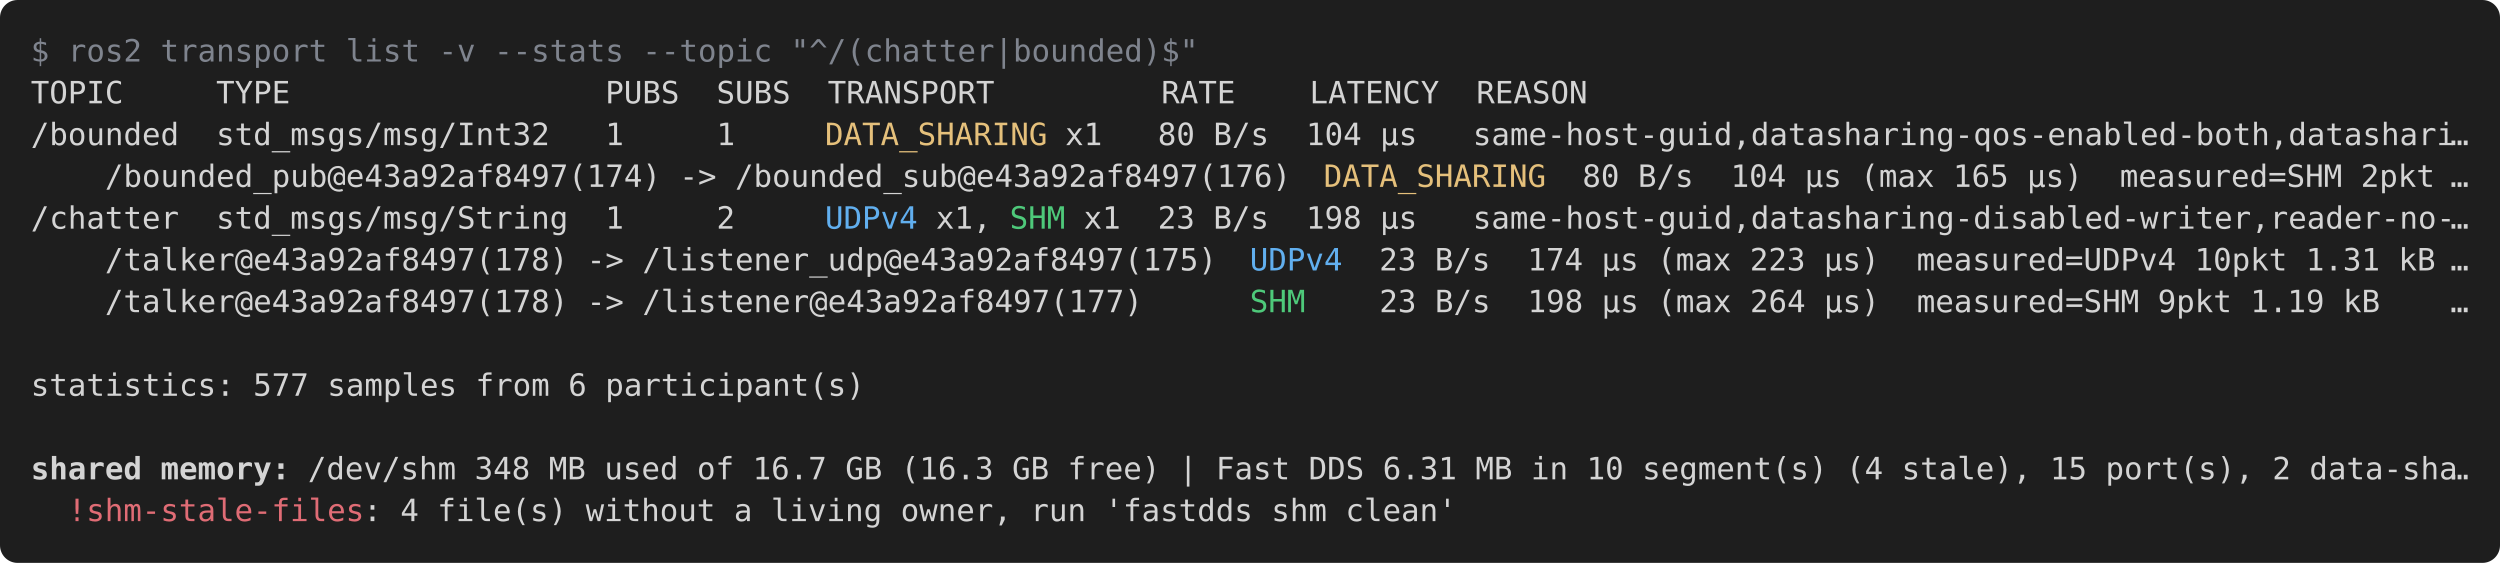
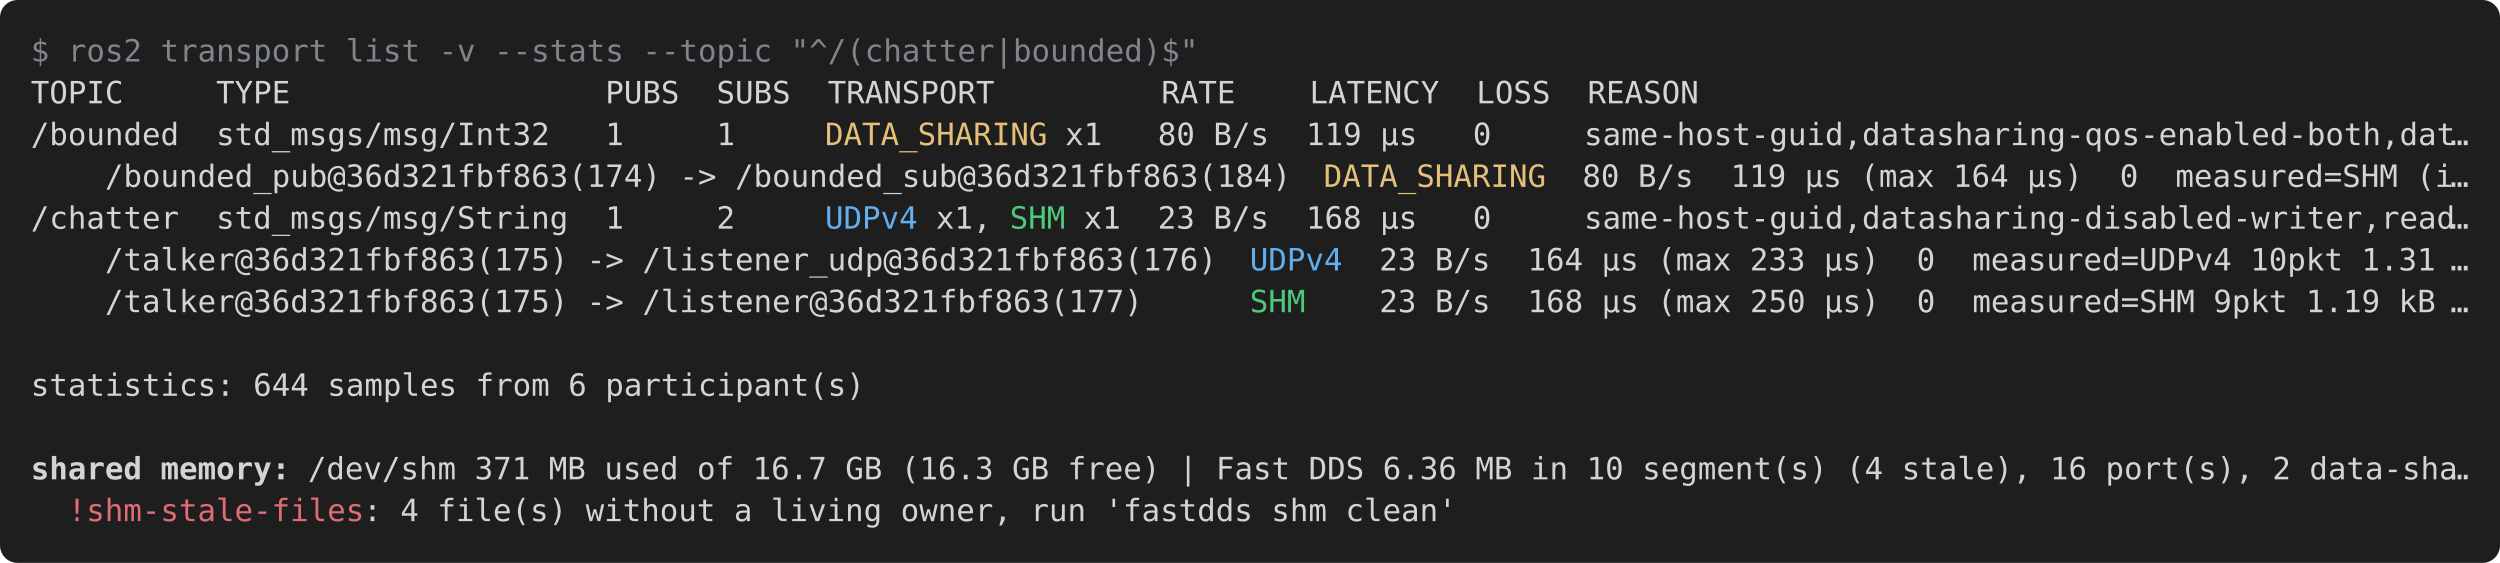
<svg xmlns="http://www.w3.org/2000/svg" width="1137" height="256" viewBox="0 0 1137 256" font-family="SFMono-Regular, Menlo, Consolas, 'DejaVu Sans Mono', monospace" font-size="14">
  <rect width="100%" height="100%" rx="8" fill="#1e1e1e" />
  <text x="14" y="28" fill="#7f848e">$ ros2 transport list -v --stats --topic "^/(chatter|bounded)$"</text>
  <text y="47" xml:space="preserve">
-     <tspan x="14.0" fill="#d4d4d4" textLength="705.6" lengthAdjust="spacingAndGlyphs" xml:space="preserve">TOPIC     TYPE                 PUBS  SUBS  TRANSPORT         RATE    LATENCY  REASON</tspan>
+     <tspan x="14.0" fill="#d4d4d4" textLength="756.0" lengthAdjust="spacingAndGlyphs" xml:space="preserve">TOPIC     TYPE                 PUBS  SUBS  TRANSPORT         RATE    LATENCY  LOSS  REASON</tspan>
  </text>
  <text y="66" xml:space="preserve">
    <tspan x="14.0" fill="#d4d4d4" textLength="361.2" lengthAdjust="spacingAndGlyphs" xml:space="preserve">/bounded  std_msgs/msg/Int32   1     1     </tspan>
    <tspan x="375.2" fill="#e5c07b" textLength="100.8" lengthAdjust="spacingAndGlyphs" xml:space="preserve">DATA_SHARING</tspan>
-     <tspan x="476.0" fill="#d4d4d4" textLength="638.4" lengthAdjust="spacingAndGlyphs" xml:space="preserve"> x1   80 B/s  104 µs   same-host-guid,datasharing-qos-enabled-both,datashari</tspan>
+     <tspan x="476.0" fill="#d4d4d4" textLength="638.4" lengthAdjust="spacingAndGlyphs" xml:space="preserve"> x1   80 B/s  119 µs   0     same-host-guid,datasharing-qos-enabled-both,dat</tspan>
    <tspan x="1114.4" fill="#d4d4d4" opacity="0.55" textLength="8.4" lengthAdjust="spacingAndGlyphs" xml:space="preserve">…</tspan>
  </text>
  <text y="85" xml:space="preserve">
-     <tspan x="14.0" fill="#d4d4d4" textLength="588.0" lengthAdjust="spacingAndGlyphs" xml:space="preserve">    /bounded_pub@e43a92af8497(174) -&gt; /bounded_sub@e43a92af8497(176)  </tspan>
+     <tspan x="14.0" fill="#d4d4d4" textLength="588.0" lengthAdjust="spacingAndGlyphs" xml:space="preserve">    /bounded_pub@36d321fbf863(174) -&gt; /bounded_sub@36d321fbf863(184)  </tspan>
    <tspan x="602.0" fill="#e5c07b" textLength="100.8" lengthAdjust="spacingAndGlyphs" xml:space="preserve">DATA_SHARING</tspan>
-     <tspan x="702.8" fill="#d4d4d4" textLength="411.6" lengthAdjust="spacingAndGlyphs" xml:space="preserve">  80 B/s  104 µs (max 165 µs)  measured=SHM 2pkt </tspan>
+     <tspan x="702.8" fill="#d4d4d4" textLength="411.6" lengthAdjust="spacingAndGlyphs" xml:space="preserve">  80 B/s  119 µs (max 164 µs)  0  measured=SHM (i</tspan>
    <tspan x="1114.4" fill="#d4d4d4" opacity="0.55" textLength="8.4" lengthAdjust="spacingAndGlyphs" xml:space="preserve">…</tspan>
  </text>
  <text y="104" xml:space="preserve">
    <tspan x="14.0" fill="#d4d4d4" textLength="361.2" lengthAdjust="spacingAndGlyphs" xml:space="preserve">/chatter  std_msgs/msg/String  1     2     </tspan>
    <tspan x="375.2" fill="#61afef" textLength="42.0" lengthAdjust="spacingAndGlyphs" xml:space="preserve">UDPv4</tspan>
    <tspan x="417.2" fill="#d4d4d4" textLength="42.0" lengthAdjust="spacingAndGlyphs" xml:space="preserve"> x1, </tspan>
    <tspan x="459.2" fill="#4ec97a" textLength="25.2" lengthAdjust="spacingAndGlyphs" xml:space="preserve">SHM</tspan>
-     <tspan x="484.4" fill="#d4d4d4" textLength="630.0" lengthAdjust="spacingAndGlyphs" xml:space="preserve"> x1  23 B/s  198 µs   same-host-guid,datasharing-disabled-writer,reader-no-</tspan>
+     <tspan x="484.4" fill="#d4d4d4" textLength="630.0" lengthAdjust="spacingAndGlyphs" xml:space="preserve"> x1  23 B/s  168 µs   0     same-host-guid,datasharing-disabled-writer,read</tspan>
    <tspan x="1114.4" fill="#d4d4d4" opacity="0.55" textLength="8.4" lengthAdjust="spacingAndGlyphs" xml:space="preserve">…</tspan>
  </text>
  <text y="123" xml:space="preserve">
-     <tspan x="14.0" fill="#d4d4d4" textLength="554.4" lengthAdjust="spacingAndGlyphs" xml:space="preserve">    /talker@e43a92af8497(178) -&gt; /listener_udp@e43a92af8497(175)  </tspan>
+     <tspan x="14.0" fill="#d4d4d4" textLength="554.4" lengthAdjust="spacingAndGlyphs" xml:space="preserve">    /talker@36d321fbf863(175) -&gt; /listener_udp@36d321fbf863(176)  </tspan>
    <tspan x="568.4" fill="#61afef" textLength="42.0" lengthAdjust="spacingAndGlyphs" xml:space="preserve">UDPv4</tspan>
-     <tspan x="610.4" fill="#d4d4d4" textLength="504.0" lengthAdjust="spacingAndGlyphs" xml:space="preserve">  23 B/s  174 µs (max 223 µs)  measured=UDPv4 10pkt 1.31 kB </tspan>
+     <tspan x="610.4" fill="#d4d4d4" textLength="504.0" lengthAdjust="spacingAndGlyphs" xml:space="preserve">  23 B/s  164 µs (max 233 µs)  0  measured=UDPv4 10pkt 1.31 </tspan>
    <tspan x="1114.4" fill="#d4d4d4" opacity="0.55" textLength="8.4" lengthAdjust="spacingAndGlyphs" xml:space="preserve">…</tspan>
  </text>
  <text y="142" xml:space="preserve">
-     <tspan x="14.0" fill="#d4d4d4" textLength="554.4" lengthAdjust="spacingAndGlyphs" xml:space="preserve">    /talker@e43a92af8497(178) -&gt; /listener@e43a92af8497(177)      </tspan>
+     <tspan x="14.0" fill="#d4d4d4" textLength="554.4" lengthAdjust="spacingAndGlyphs" xml:space="preserve">    /talker@36d321fbf863(175) -&gt; /listener@36d321fbf863(177)      </tspan>
    <tspan x="568.4" fill="#4ec97a" textLength="25.2" lengthAdjust="spacingAndGlyphs" xml:space="preserve">SHM</tspan>
-     <tspan x="593.6" fill="#d4d4d4" textLength="520.8" lengthAdjust="spacingAndGlyphs" xml:space="preserve">    23 B/s  198 µs (max 264 µs)  measured=SHM 9pkt 1.19 kB    </tspan>
+     <tspan x="593.6" fill="#d4d4d4" textLength="520.8" lengthAdjust="spacingAndGlyphs" xml:space="preserve">    23 B/s  168 µs (max 250 µs)  0  measured=SHM 9pkt 1.19 kB </tspan>
    <tspan x="1114.4" fill="#d4d4d4" opacity="0.55" textLength="8.4" lengthAdjust="spacingAndGlyphs" xml:space="preserve">…</tspan>
  </text>
  <text y="161" xml:space="preserve" />
  <text y="180" xml:space="preserve">
-     <tspan x="14.0" fill="#d4d4d4" textLength="378.0" lengthAdjust="spacingAndGlyphs" xml:space="preserve">statistics: 577 samples from 6 participant(s)</tspan>
+     <tspan x="14.0" fill="#d4d4d4" textLength="378.0" lengthAdjust="spacingAndGlyphs" xml:space="preserve">statistics: 644 samples from 6 participant(s)</tspan>
  </text>
  <text y="199" xml:space="preserve" />
  <text y="218" xml:space="preserve">
    <tspan x="14.0" fill="#d4d4d4" font-weight="bold" textLength="126.0" lengthAdjust="spacingAndGlyphs" xml:space="preserve">shared memory: </tspan>
-     <tspan x="140.0" fill="#d4d4d4" textLength="974.4" lengthAdjust="spacingAndGlyphs" xml:space="preserve">/dev/shm 348 MB used of 16.7 GB (16.3 GB free) | Fast DDS 6.31 MB in 10 segment(s) (4 stale), 15 port(s), 2 data-sha</tspan>
+     <tspan x="140.0" fill="#d4d4d4" textLength="974.4" lengthAdjust="spacingAndGlyphs" xml:space="preserve">/dev/shm 371 MB used of 16.7 GB (16.3 GB free) | Fast DDS 6.36 MB in 10 segment(s) (4 stale), 16 port(s), 2 data-sha</tspan>
    <tspan x="1114.4" fill="#d4d4d4" opacity="0.55" textLength="8.4" lengthAdjust="spacingAndGlyphs" xml:space="preserve">…</tspan>
  </text>
  <text y="237" xml:space="preserve">
    <tspan x="14.0" fill="#d4d4d4" textLength="16.8" lengthAdjust="spacingAndGlyphs" xml:space="preserve">  </tspan>
    <tspan x="30.8" fill="#e06c75" textLength="134.4" lengthAdjust="spacingAndGlyphs" xml:space="preserve">!shm-stale-files</tspan>
    <tspan x="165.2" fill="#d4d4d4" textLength="495.6" lengthAdjust="spacingAndGlyphs" xml:space="preserve">: 4 file(s) without a living owner, run 'fastdds shm clean'</tspan>
  </text>
</svg>
